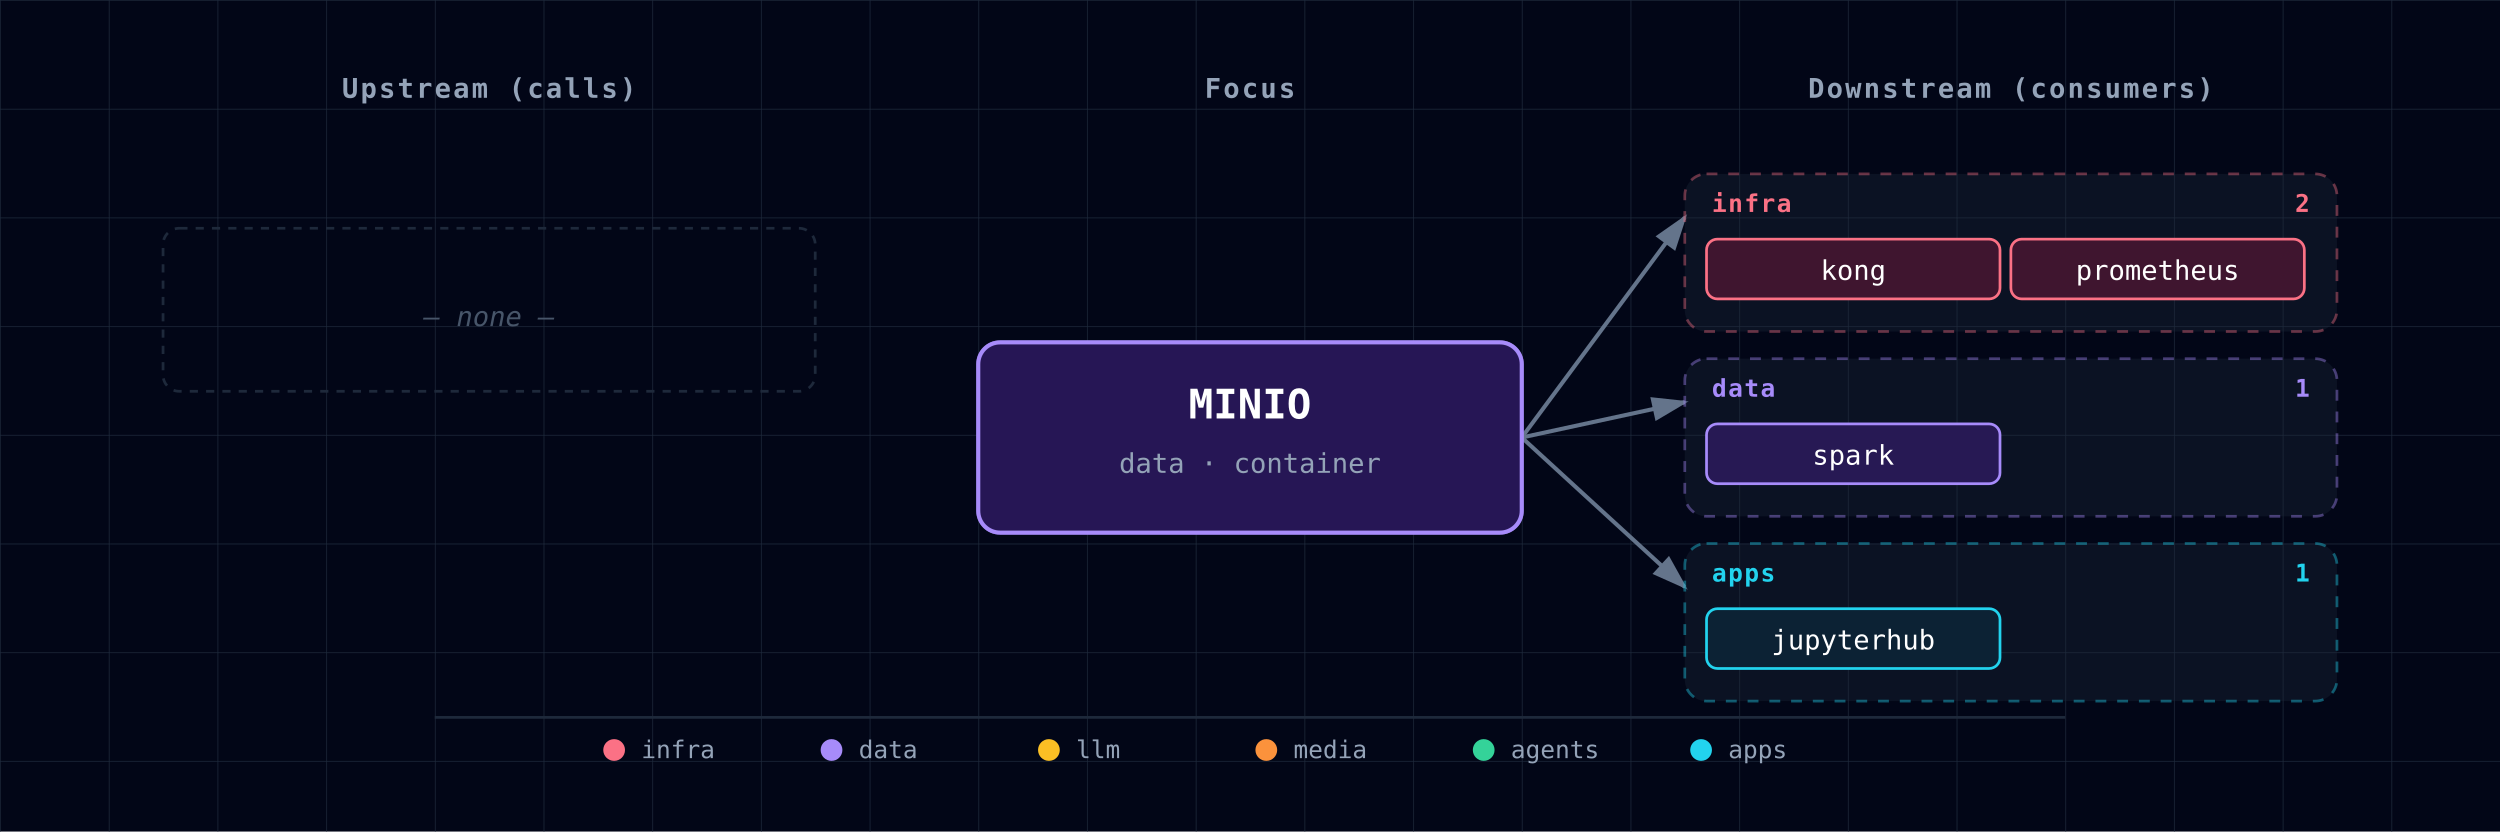
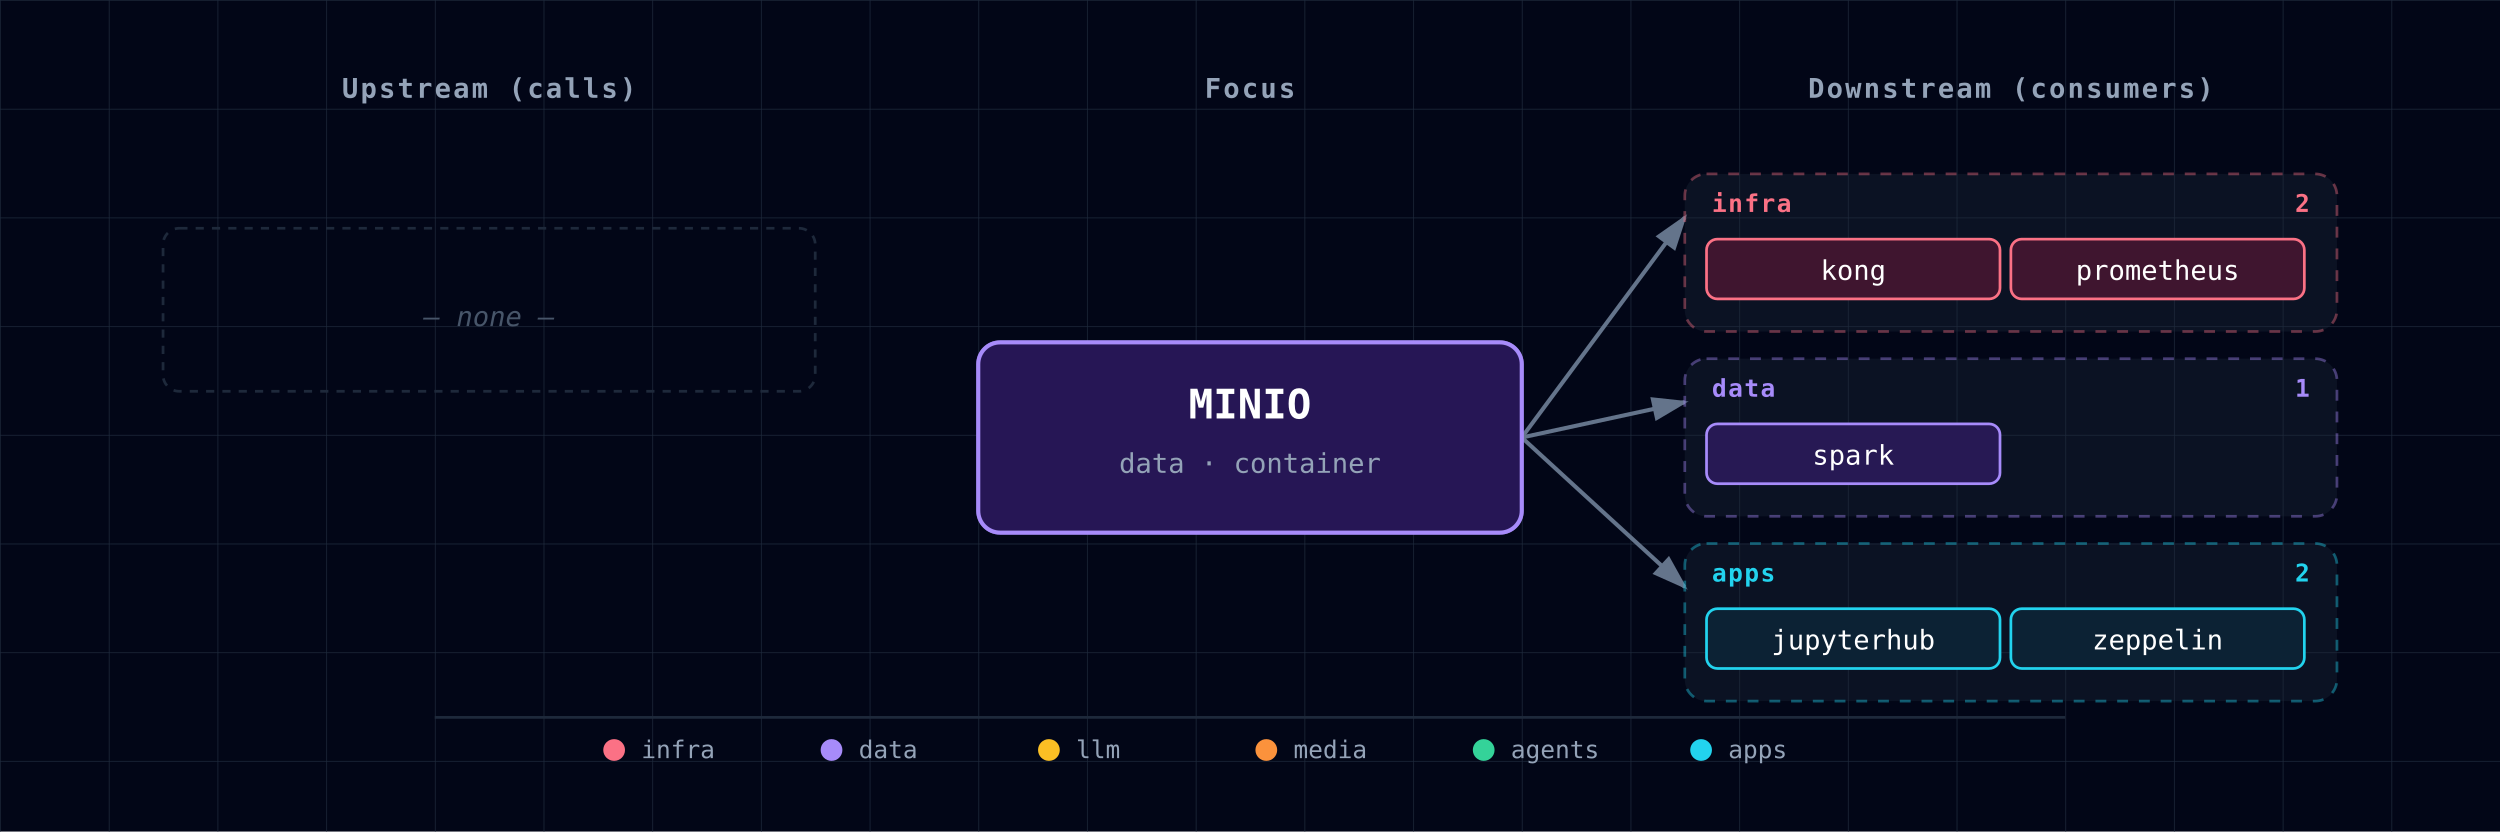
<svg xmlns="http://www.w3.org/2000/svg" viewBox="0 0 920 306" font-family="'JetBrains Mono', 'Fira Code', Menlo, Consolas, monospace">
  <defs>
    <pattern id="grid" width="40" height="40" patternUnits="userSpaceOnUse">
      <path d="M 40 0 L 0 0 0 40" fill="none" stroke="#1e293b" stroke-width="0.5" />
    </pattern>
    <marker id="arrowhead" markerWidth="9" markerHeight="6" refX="8" refY="3" orient="auto">
      <polygon points="0 0, 9 3, 0 6" fill="#64748b" />
    </marker>
    <filter id="focus-glow" x="-50%" y="-50%" width="200%" height="200%">
      <feGaussianBlur in="SourceAlpha" stdDeviation="6" />
      <feFlood flood-color="#a78bfa" flood-opacity="0.6" />
      <feComposite in2="SourceAlpha" operator="in" />
      <feMerge>
        <feMergeNode />
        <feMergeNode in="SourceGraphic" />
      </feMerge>
    </filter>
  </defs>
  <rect width="920" height="306" fill="#020617" />
  <rect width="920" height="306" fill="url(#grid)" />
  <text x="180" y="36" fill="#94a3b8" font-size="10" font-weight="600" text-anchor="middle" letter-spacing="0.08em">Upstream (calls)</text>
  <text x="460" y="36" fill="#94a3b8" font-size="10" font-weight="600" text-anchor="middle" letter-spacing="0.08em">Focus</text>
  <text x="740" y="36" fill="#94a3b8" font-size="10" font-weight="600" text-anchor="middle" letter-spacing="0.08em">Downstream (consumers)</text>
  <line x1="560" y1="161" x2="620" y2="80" stroke="#64748b" stroke-width="1.5" marker-end="url(#arrowhead)" />
  <line x1="560" y1="161" x2="620" y2="148" stroke="#64748b" stroke-width="1.5" marker-end="url(#arrowhead)" />
  <line x1="560" y1="161" x2="620" y2="216" stroke="#64748b" stroke-width="1.5" marker-end="url(#arrowhead)" />
  <g>
    <rect x="60" y="84" width="240" height="60" rx="6" fill="none" stroke="#1e293b" stroke-width="1" stroke-dasharray="3,3" />
    <text x="180" y="120" fill="#475569" font-size="10" font-style="italic" text-anchor="middle">— none —</text>
  </g>
  <g>
    <g class="cluster">
      <rect x="620" y="64" width="240" height="58" rx="8" fill="rgba(30,41,59,0.35)" stroke="#fb7185" stroke-width="1" stroke-dasharray="4,4" stroke-opacity="0.4" />
      <text x="630" y="78" fill="#fb7185" font-size="9" font-weight="700" text-anchor="start" style="letter-spacing:0.06em;text-transform:uppercase;">infra</text>
      <text x="850" y="78" fill="#fb7185" font-size="9" font-weight="600" text-anchor="end">2</text>
    </g>
    <g>
      <rect x="628" y="88" width="108" height="22" rx="4" fill="#0f172a" />
      <rect x="628" y="88" width="108" height="22" rx="4" fill="rgba(136, 19, 55, 0.4)" stroke="#fb7185" stroke-width="1" />
      <text x="682" y="103" fill="white" font-size="10" text-anchor="middle">kong</text>
    </g>
    <g>
      <rect x="740" y="88" width="108" height="22" rx="4" fill="#0f172a" />
      <rect x="740" y="88" width="108" height="22" rx="4" fill="rgba(136, 19, 55, 0.4)" stroke="#fb7185" stroke-width="1" />
      <text x="794" y="103" fill="white" font-size="10" text-anchor="middle">prometheus</text>
    </g>
    <g class="cluster">
      <rect x="620" y="132" width="240" height="58" rx="8" fill="rgba(30,41,59,0.35)" stroke="#a78bfa" stroke-width="1" stroke-dasharray="4,4" stroke-opacity="0.4" />
      <text x="630" y="146" fill="#a78bfa" font-size="9" font-weight="700" text-anchor="start" style="letter-spacing:0.06em;text-transform:uppercase;">data</text>
      <text x="850" y="146" fill="#a78bfa" font-size="9" font-weight="600" text-anchor="end">1</text>
    </g>
    <g>
      <rect x="628" y="156" width="108" height="22" rx="4" fill="#0f172a" />
      <rect x="628" y="156" width="108" height="22" rx="4" fill="rgba(76, 29, 149, 0.4)" stroke="#a78bfa" stroke-width="1" />
      <text x="682" y="171" fill="white" font-size="10" text-anchor="middle">spark</text>
    </g>
    <g class="cluster">
      <rect x="620" y="200" width="240" height="58" rx="8" fill="rgba(30,41,59,0.35)" stroke="#22d3ee" stroke-width="1" stroke-dasharray="4,4" stroke-opacity="0.4" />
      <text x="630" y="214" fill="#22d3ee" font-size="9" font-weight="700" text-anchor="start" style="letter-spacing:0.06em;text-transform:uppercase;">apps</text>
-       <text x="850" y="214" fill="#22d3ee" font-size="9" font-weight="600" text-anchor="end">1</text>
+       <text x="850" y="214" fill="#22d3ee" font-size="9" font-weight="600" text-anchor="end">2</text>
    </g>
    <g>
      <rect x="628" y="224" width="108" height="22" rx="4" fill="#0f172a" />
      <rect x="628" y="224" width="108" height="22" rx="4" fill="rgba(8, 51, 68, 0.4)" stroke="#22d3ee" stroke-width="1" />
      <text x="682" y="239" fill="white" font-size="10" text-anchor="middle">jupyterhub</text>
+     </g>
+     <g>
+       <rect x="740" y="224" width="108" height="22" rx="4" fill="#0f172a" />
+       <rect x="740" y="224" width="108" height="22" rx="4" fill="rgba(8, 51, 68, 0.4)" stroke="#22d3ee" stroke-width="1" />
+       <text x="794" y="239" fill="white" font-size="10" text-anchor="middle">zeppelin</text>
    </g>
  </g>
  <g class="focus" filter="url(#focus-glow)">
    <rect x="360" y="126" width="200" height="70" rx="8" fill="#0f172a" />
    <rect x="360" y="126" width="200" height="70" rx="8" fill="rgba(76, 29, 149, 0.4)" stroke="#a78bfa" stroke-width="1.5" />
    <text x="460" y="154" fill="white" font-size="15" font-weight="700" text-anchor="middle">MINIO</text>
    <text x="460" y="174" fill="#94a3b8" font-size="10" text-anchor="middle">data · container</text>
  </g>
  <g class="legend">
    <line x1="160" y1="264" x2="760" y2="264" stroke="#1e293b" stroke-width="1" />
    <circle cx="226" cy="276" r="4" fill="#fb7185" />
    <text x="236" y="279" fill="#94a3b8" font-size="9" font-weight="400" text-anchor="start">infra</text>
    <circle cx="306" cy="276" r="4" fill="#a78bfa" />
    <text x="316" y="279" fill="#94a3b8" font-size="9" font-weight="400" text-anchor="start">data</text>
    <circle cx="386" cy="276" r="4" fill="#fbbf24" />
    <text x="396" y="279" fill="#94a3b8" font-size="9" font-weight="400" text-anchor="start">llm</text>
    <circle cx="466" cy="276" r="4" fill="#fb923c" />
    <text x="476" y="279" fill="#94a3b8" font-size="9" font-weight="400" text-anchor="start">media</text>
    <circle cx="546" cy="276" r="4" fill="#34d399" />
    <text x="556" y="279" fill="#94a3b8" font-size="9" font-weight="400" text-anchor="start">agents</text>
    <circle cx="626" cy="276" r="4" fill="#22d3ee" />
    <text x="636" y="279" fill="#94a3b8" font-size="9" font-weight="400" text-anchor="start">apps</text>
  </g>
</svg>
